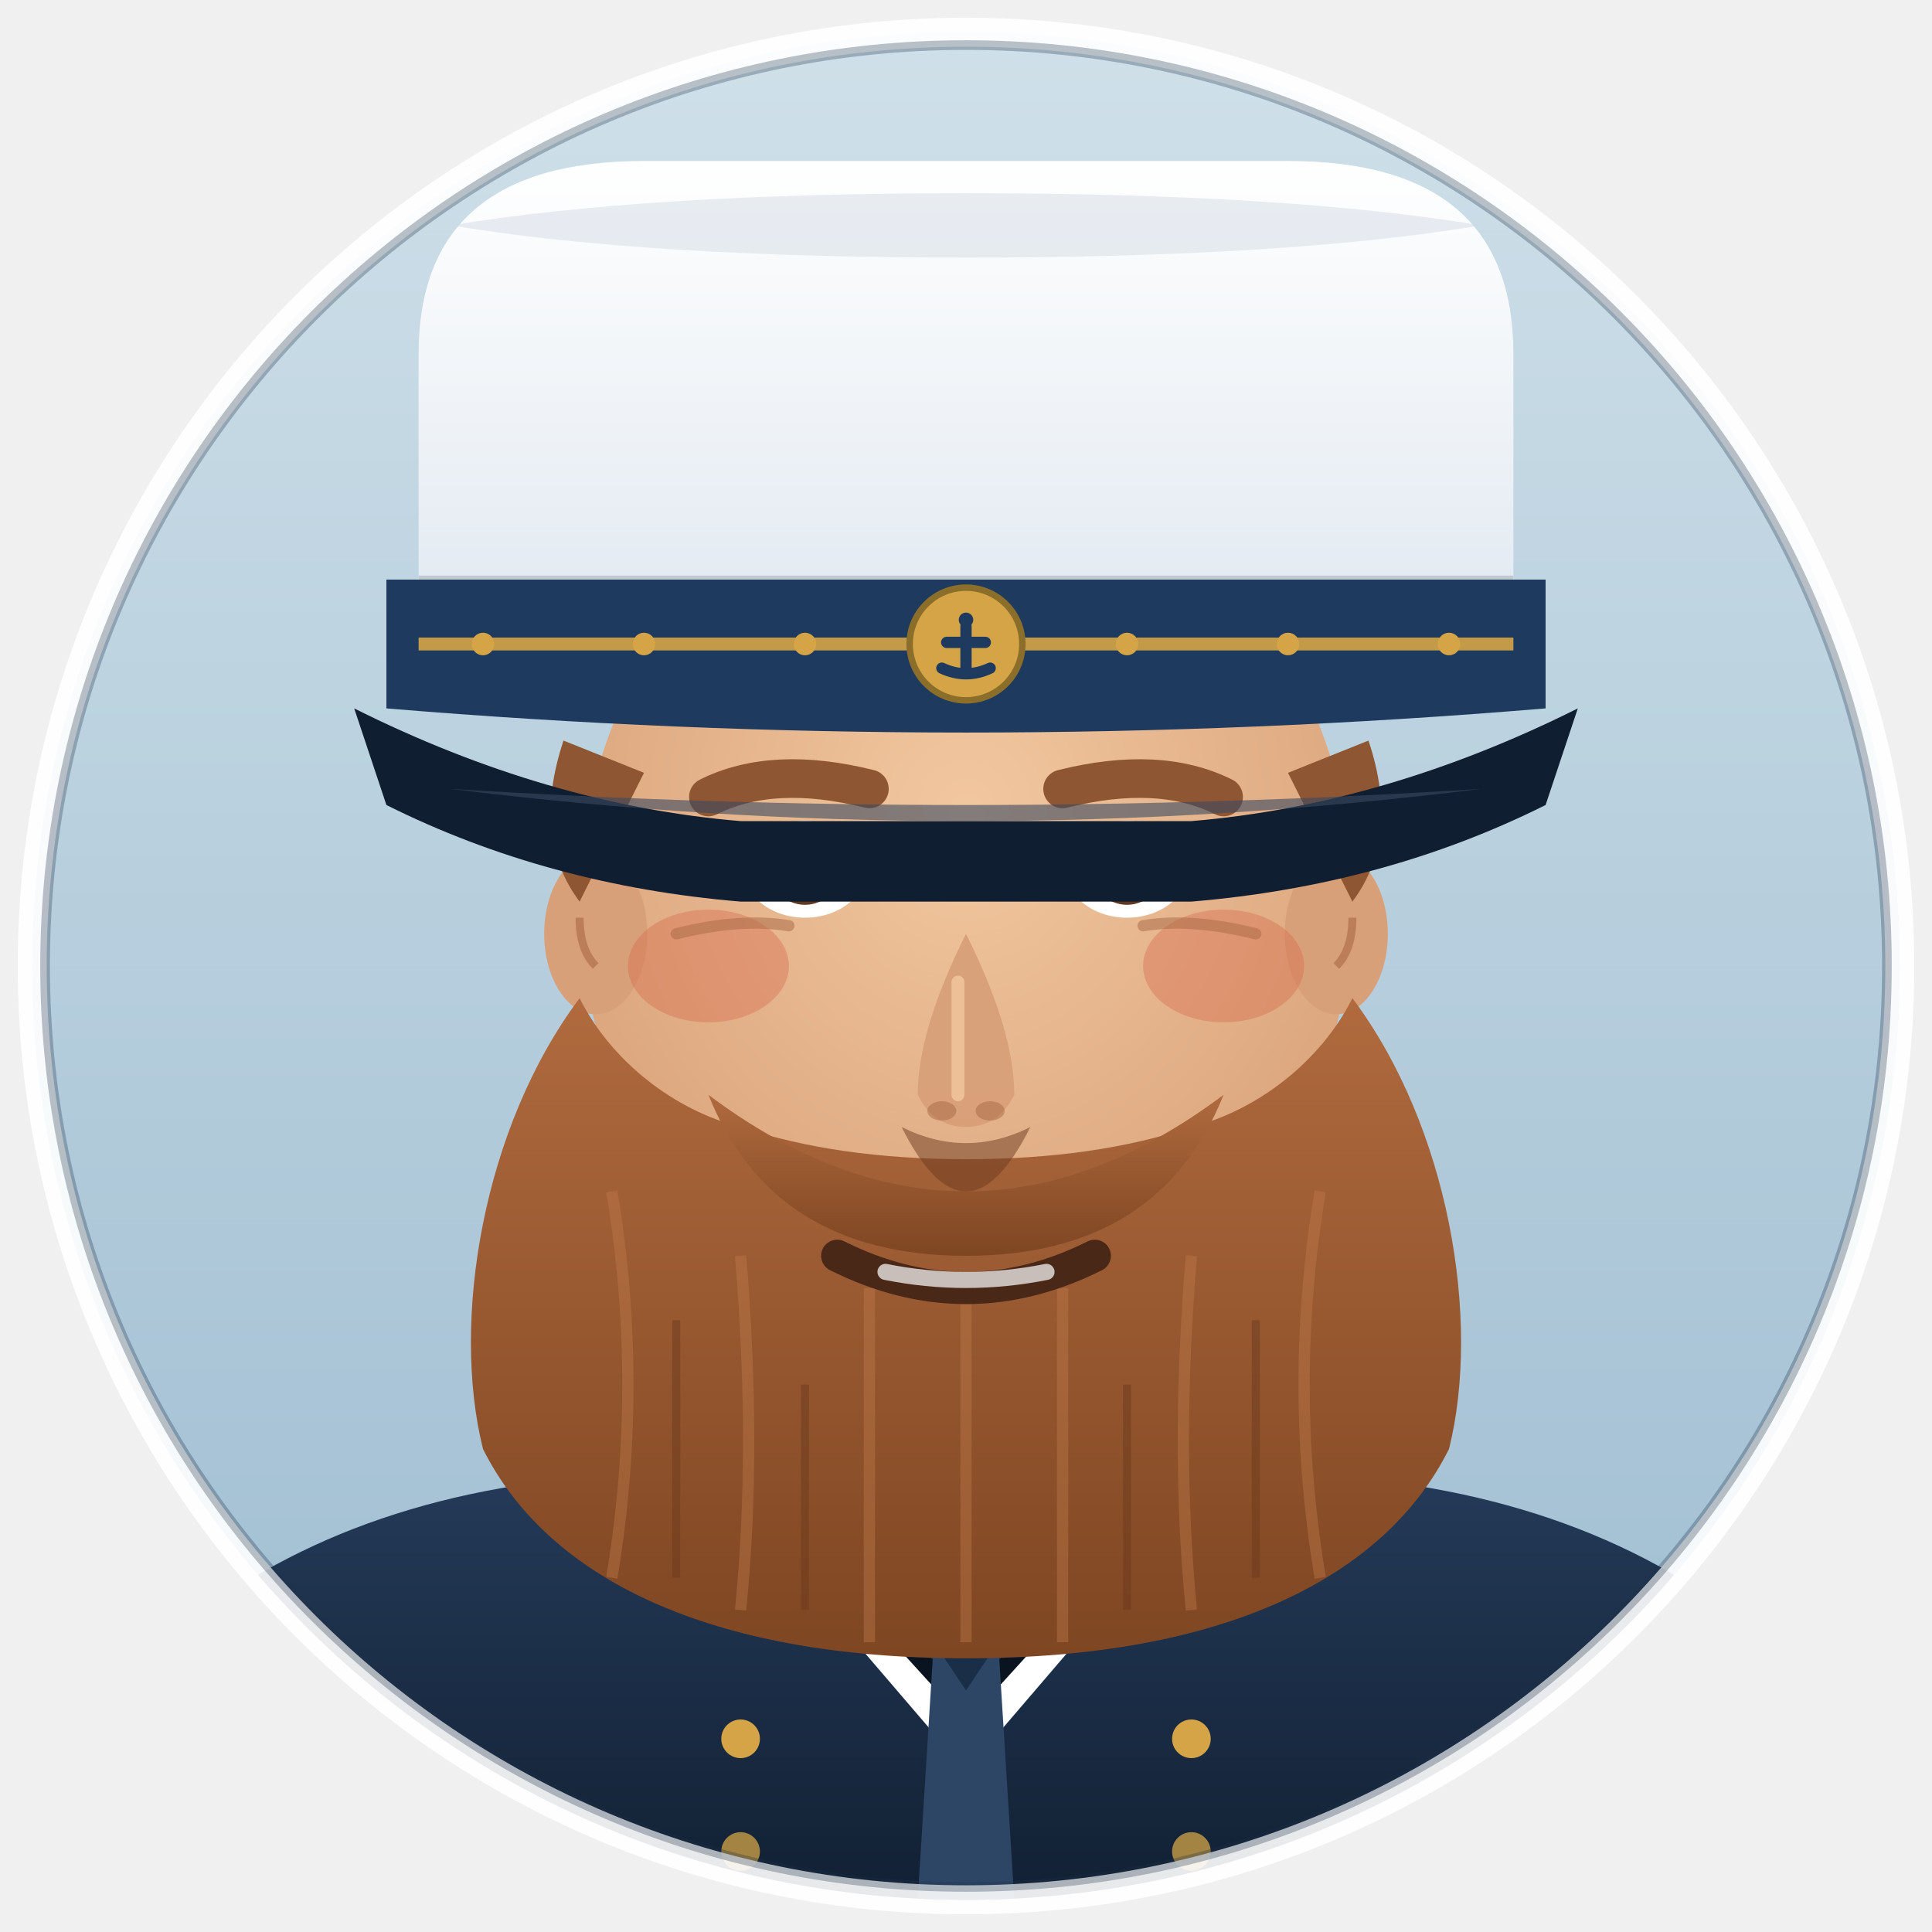
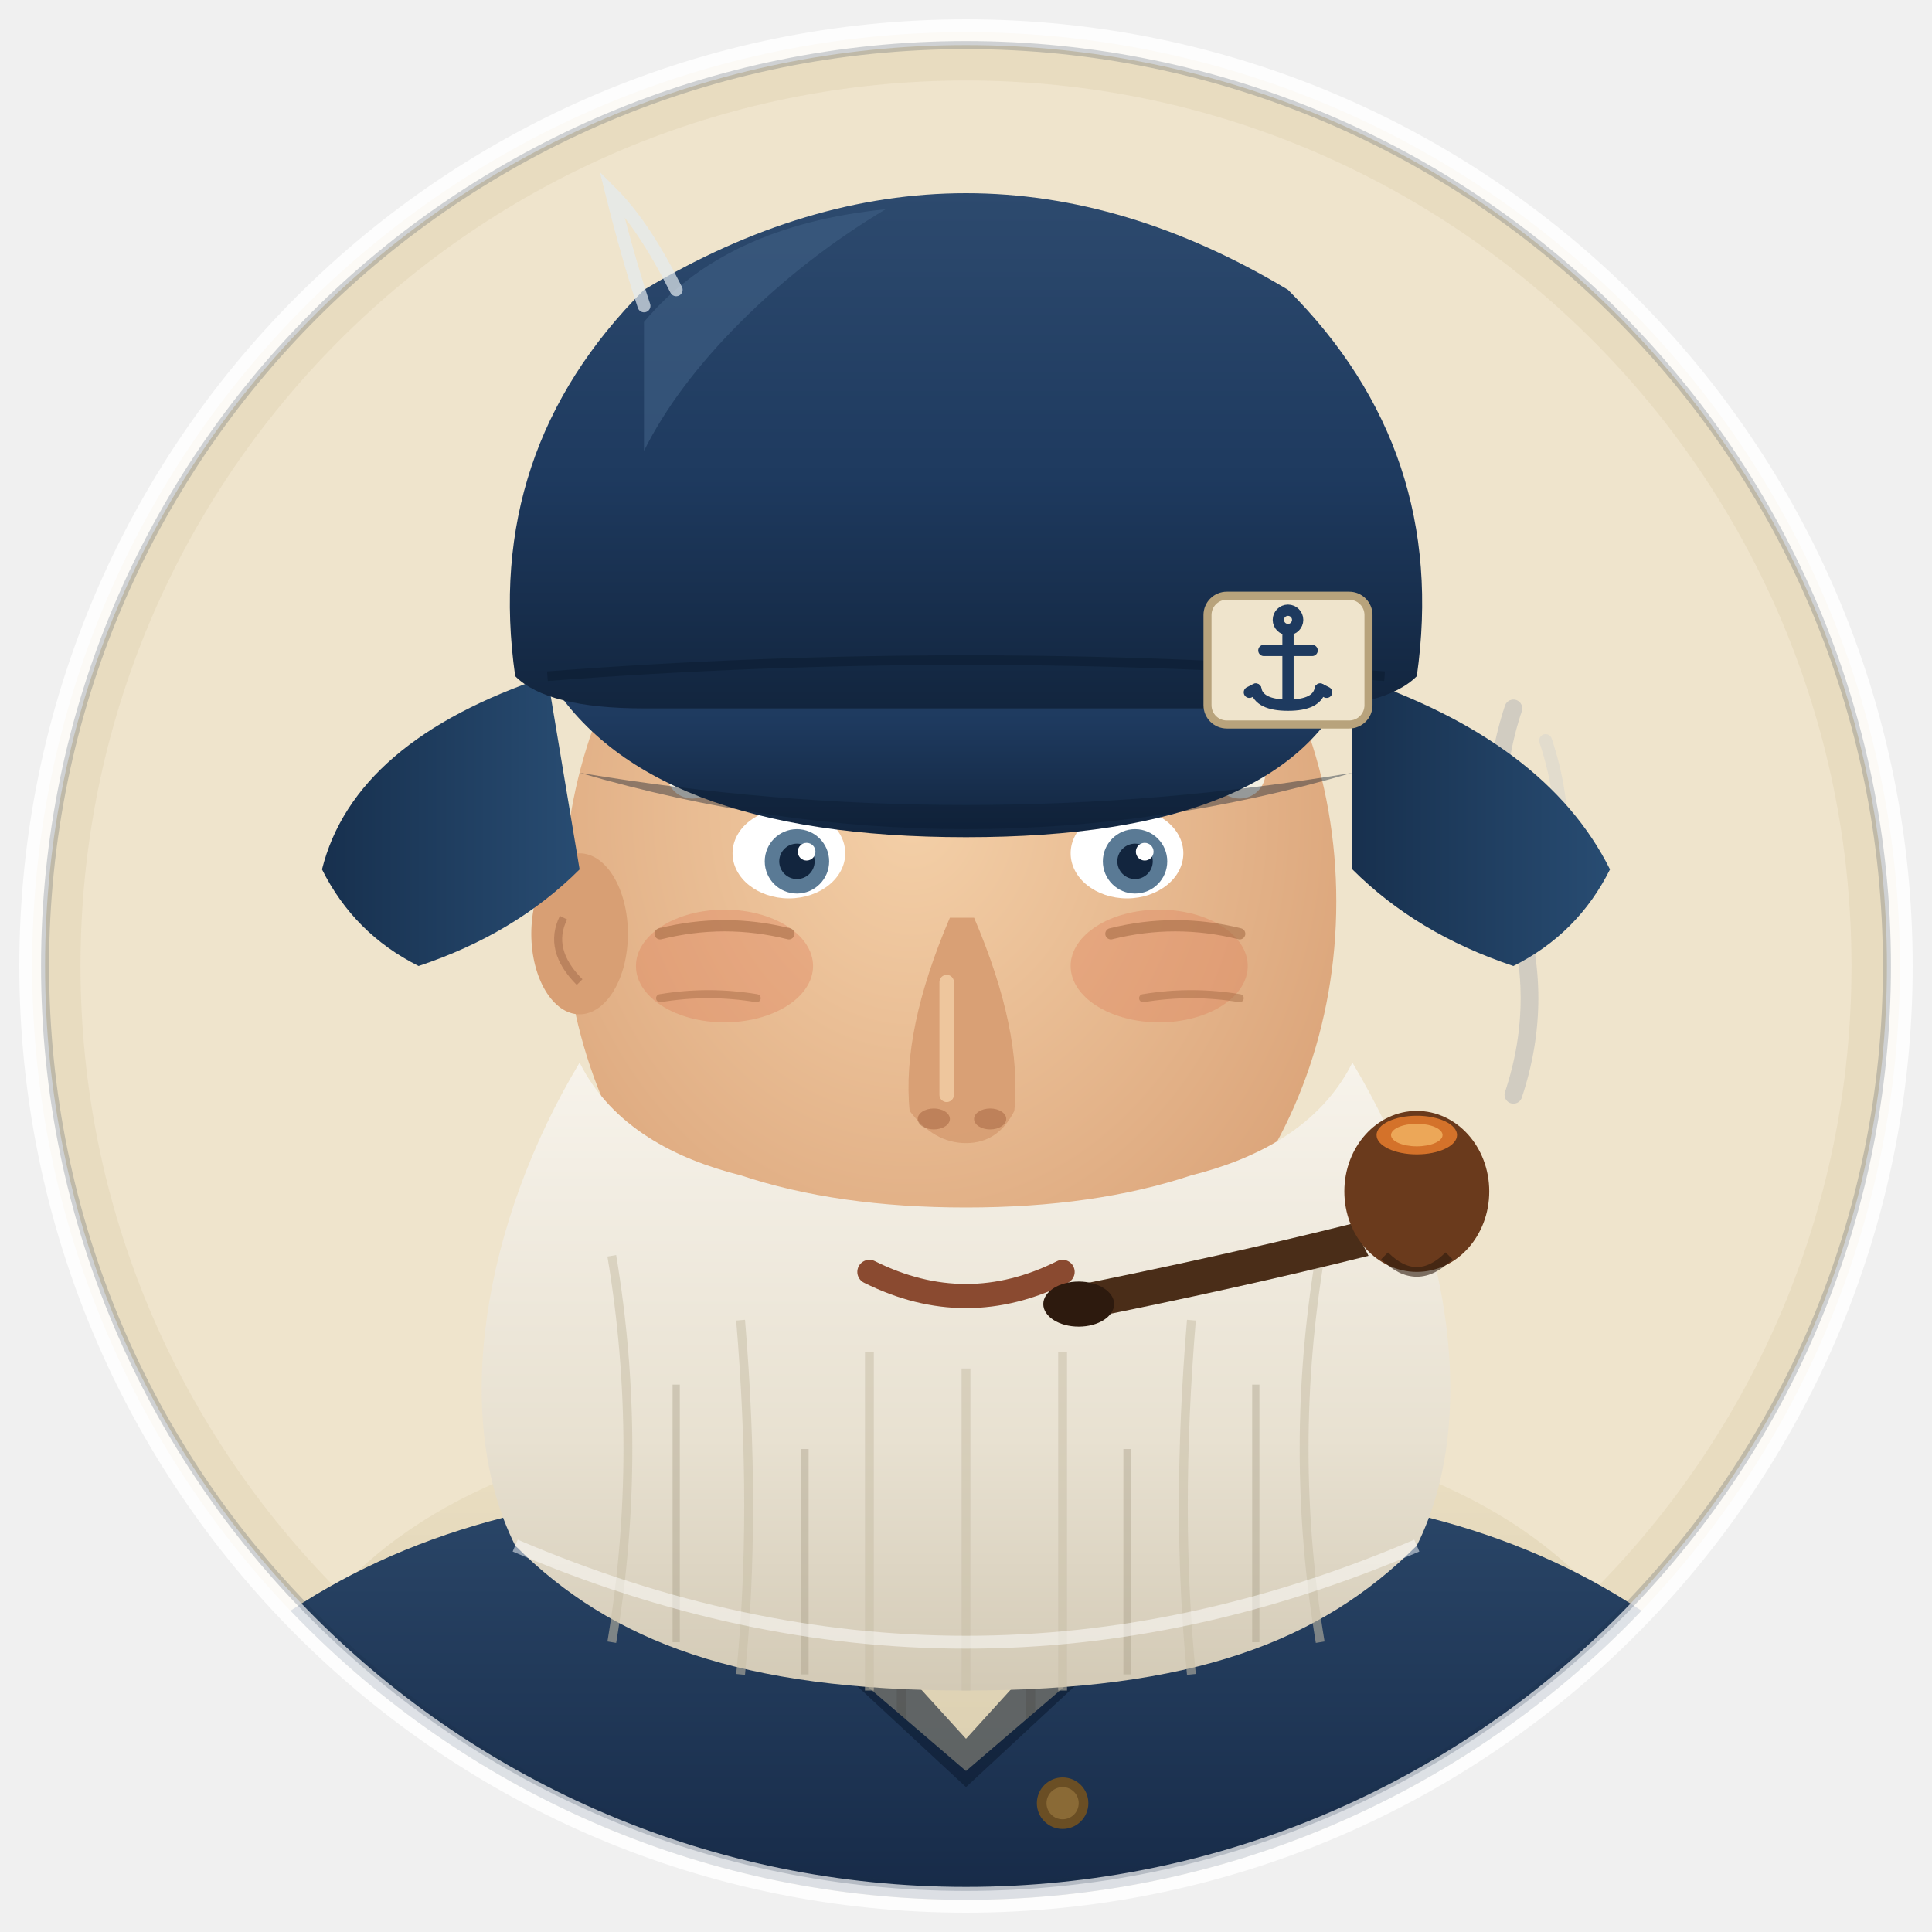
- <svg xmlns="http://www.w3.org/2000/svg" width="120" height="120" viewBox="0 0 120 120" role="img" aria-label="Thorkel — skärgårdsguide">
+ <svg xmlns="http://www.w3.org/2000/svg" width="120" height="120" viewBox="0 0 120 120" role="img" aria-label="Thorkel — skeppare, Möja">
  <defs>
-     <linearGradient id="sky" x1="0.5" y1="0" x2="0.5" y2="1">
-       <stop offset="0%" stop-color="#cfe0e9" />
-       <stop offset="100%" stop-color="#9cbbd0" />
+     <linearGradient id="hat" x1="0.5" y1="0" x2="0.5" y2="1">
+       <stop offset="0%" stop-color="#2d4a6e" />
+       <stop offset="55%" stop-color="#1e3a5f" />
+       <stop offset="100%" stop-color="#12253e" />
    </linearGradient>
-     <linearGradient id="cap-white" x1="0.5" y1="0" x2="0.5" y2="1">
-       <stop offset="0%" stop-color="#ffffff" />
-       <stop offset="100%" stop-color="#e4ebf2" />
+     <linearGradient id="hat-side" x1="0" y1="0.5" x2="1" y2="0.5">
+       <stop offset="0%" stop-color="#17304e" />
+       <stop offset="100%" stop-color="#284c72" />
    </linearGradient>
-     <radialGradient id="skin" cx="50%" cy="40%" r="65%">
-       <stop offset="0%" stop-color="#f2c8a0" />
-       <stop offset="100%" stop-color="#d8a078" />
+     <radialGradient id="skin" cx="45%" cy="40%" r="70%">
+       <stop offset="0%" stop-color="#f4d0a8" />
+       <stop offset="100%" stop-color="#d89f74" />
    </radialGradient>
-     <linearGradient id="beard-tone" x1="0.5" y1="0" x2="0.5" y2="1">
-       <stop offset="0%" stop-color="#b06a3e" />
-       <stop offset="100%" stop-color="#7e4622" />
+     <linearGradient id="beard" x1="0.5" y1="0" x2="0.5" y2="1">
+       <stop offset="0%" stop-color="#f7f3eb" />
+       <stop offset="60%" stop-color="#e8e1d1" />
+       <stop offset="100%" stop-color="#d3cab6" />
    </linearGradient>
    <linearGradient id="jacket" x1="0.5" y1="0" x2="0.5" y2="1">
-       <stop offset="0%" stop-color="#243a58" />
-       <stop offset="100%" stop-color="#101e30" />
+       <stop offset="0%" stop-color="#2a4668" />
+       <stop offset="100%" stop-color="#152845" />
+     </linearGradient>
+     <linearGradient id="sweater" x1="0.5" y1="0" x2="0.5" y2="1">
+       <stop offset="0%" stop-color="#ece0c4" />
+       <stop offset="100%" stop-color="#d4c8a8" />
    </linearGradient>
    <clipPath id="round">
      <circle cx="60" cy="60" r="58" />
    </clipPath>
  </defs>
-   <circle cx="60" cy="60" r="58" fill="url(#sky)" />
+   <circle cx="60" cy="60" r="58" fill="#efe4cc" />
  <g clip-path="url(#round)">
-     <rect x="0" y="106" width="120" height="14" fill="#5d7a92" opacity="0.28" />
-     <path d="M 0 120              L 8 104              Q 18 94 34 92              L 86 92              Q 102 94 112 104              L 120 120 Z" fill="url(#jacket)" />
-     <path d="M 42 92              L 60 108              L 78 92              L 74 92              L 60 105              L 46 92 Z" fill="#0a1420" />
-     <path d="M 48 96              L 60 110              L 72 96              L 70 96              L 60 107              L 50 96 Z" fill="#ffffff" />
-     <path d="M 58 102              L 62 102              L 63 118              L 57 118 Z" fill="#2d4666" />
-     <path d="M 58 102 L 60 105 L 62 102 Z" fill="#1a2e48" />
-     <circle cx="46" cy="108" r="1.2" fill="#d4a446" />
-     <circle cx="74" cy="108" r="1.2" fill="#d4a446" />
-     <circle cx="46" cy="115" r="1.2" fill="#d4a446" opacity="0.75" />
-     <circle cx="74" cy="115" r="1.2" fill="#d4a446" opacity="0.75" />
-     <rect x="52" y="80" width="16" height="16" fill="#d8a078" />
-     <ellipse cx="60" cy="56" rx="24" ry="27" fill="url(#skin)" />
-     <ellipse cx="37" cy="58" rx="3.2" ry="5" fill="#d8a078" />
-     <ellipse cx="83" cy="58" rx="3.2" ry="5" fill="#d8a078" />
-     <path d="M 36 57 Q 36 59 37 60" stroke="#a86844" stroke-width="0.5" fill="none" opacity="0.6" />
-     <path d="M 84 57 Q 84 59 83 60" stroke="#a86844" stroke-width="0.5" fill="none" opacity="0.6" />
-     <path d="M 35 46 Q 33 52 36 56 Q 38 52 40 48 Z" fill="#8e5632" />
-     <path d="M 85 46 Q 87 52 84 56 Q 82 52 80 48 Z" fill="#8e5632" />
-     <ellipse cx="44" cy="60" rx="5" ry="3.5" fill="#d6694c" opacity="0.4" />
-     <ellipse cx="76" cy="60" rx="5" ry="3.5" fill="#d6694c" opacity="0.4" />
-     <ellipse cx="50" cy="54" rx="3.8" ry="3" fill="#ffffff" />
-     <ellipse cx="70" cy="54" rx="3.8" ry="3" fill="#ffffff" />
-     <circle cx="50" cy="54" r="2.2" fill="#5e3a24" />
-     <circle cx="70" cy="54" r="2.2" fill="#5e3a24" />
-     <circle cx="50" cy="54" r="1.3" fill="#1a0e06" />
-     <circle cx="70" cy="54" r="1.3" fill="#1a0e06" />
-     <circle cx="50.7" cy="53.3" r="0.6" fill="#ffffff" />
-     <circle cx="70.7" cy="53.3" r="0.6" fill="#ffffff" />
-     <path d="M 44 49.5 Q 48 47.5 54 49" stroke="#8e5632" stroke-width="2.4" fill="none" stroke-linecap="round" />
-     <path d="M 66 49 Q 72 47.5 76 49.5" stroke="#8e5632" stroke-width="2.4" fill="none" stroke-linecap="round" />
-     <path d="M 42 58 Q 46 57 49 57.5" stroke="#a86844" stroke-width="0.7" fill="none" stroke-linecap="round" opacity="0.5" />
-     <path d="M 71 57.5 Q 74 57 78 58" stroke="#a86844" stroke-width="0.7" fill="none" stroke-linecap="round" opacity="0.5" />
-     <path d="M 60 58              Q 57 64 57 68              Q 58 70 60 70              Q 62 70 63 68              Q 63 64 60 58 Z" fill="#d8a078" opacity="0.95" />
-     <ellipse cx="58.5" cy="69" rx="0.9" ry="0.6" fill="#a86844" opacity="0.5" />
-     <ellipse cx="61.5" cy="69" rx="0.9" ry="0.6" fill="#a86844" opacity="0.5" />
-     <path d="M 59.5 61 Q 59.5 65 59.5 68" stroke="#f2c8a0" stroke-width="0.8" fill="none" stroke-linecap="round" opacity="0.8" />
-     <path d="M 36 62              C 30 70 28 82 30 90              C 34 98 44 103 60 103              C 76 103 86 98 90 90              C 92 82 90 70 84 62              C 82 66 78 69 74 70              Q 68 72 60 72              Q 52 72 46 70              C 42 69 38 66 36 62 Z" fill="url(#beard-tone)" />
-     <g stroke="#c07a4a" stroke-width="0.7" fill="none" opacity="0.4">
-       <path d="M 38 74 Q 40 86 38 98" />
-       <path d="M 46 78 Q 47 90 46 100" />
-       <path d="M 54 80 Q 54 92 54 102" />
-       <path d="M 60 81 Q 60 92 60 102" />
-       <path d="M 66 80 Q 66 92 66 102" />
-       <path d="M 74 78 Q 73 90 74 100" />
-       <path d="M 82 74 Q 80 86 82 98" />
+     <circle cx="60" cy="60" r="58" fill="none" stroke="#c9b68a" stroke-width="6" opacity="0.18" />
+     <path d="M 20 120 L 20 100 Q 28 90 48 88 L 72 88 Q 92 90 100 100 L 100 120 Z" fill="url(#sweater)" />
+     <g stroke="#bca984" stroke-width="0.6" opacity="0.55">
+       <line x1="32" y1="95" x2="32" y2="120" />
+       <line x1="38" y1="95" x2="38" y2="120" />
+       <line x1="44" y1="94" x2="44" y2="120" />
+       <line x1="50" y1="93" x2="50" y2="120" />
+       <line x1="56" y1="93" x2="56" y2="120" />
+       <line x1="64" y1="93" x2="64" y2="120" />
+       <line x1="70" y1="93" x2="70" y2="120" />
+       <line x1="76" y1="94" x2="76" y2="120" />
+       <line x1="82" y1="95" x2="82" y2="120" />
+       <line x1="88" y1="95" x2="88" y2="120" />
    </g>
-     <g stroke="#6c3a1e" stroke-width="0.5" fill="none" opacity="0.5">
-       <path d="M 42 82 Q 42 92 42 98" />
-       <path d="M 78 82 Q 78 92 78 98" />
-       <path d="M 50 86 Q 50 96 50 100" />
-       <path d="M 70 86 Q 70 96 70 100" />
+     <path d="M 50 90 Q 60 85 70 90 L 70 96 Q 60 92 50 96 Z" fill="#e4d7b8" stroke="#b8a37c" stroke-width="0.4" />
+     <path d="M 8 120              L 12 105              Q 22 95 38 93              L 46 98              L 60 110              L 74 98              L 82 93              Q 98 95 108 105              L 112 120 Z" fill="url(#jacket)" />
+     <path d="M 46 98 L 60 111 L 74 98 L 70 97 L 60 108 L 50 97 Z" fill="#0c1a30" opacity="0.6" />
+     <circle cx="66" cy="112" r="1.6" fill="#6a4e24" />
+     <circle cx="66" cy="112" r="1.0" fill="#8a6a36" />
+     <path d="M 48 82 L 72 82 L 70 92 L 50 92 Z" fill="#d89f74" />
+     <ellipse cx="59" cy="56" rx="24" ry="28" fill="url(#skin)" />
+     <ellipse cx="36" cy="58" rx="3" ry="5" fill="#d89f74" />
+     <path d="M 35 57 Q 34 59 36 61" stroke="#a87050" stroke-width="0.5" fill="none" opacity="0.6" />
+     <ellipse cx="45" cy="60" rx="5.5" ry="3.5" fill="#dc7c55" opacity="0.35" />
+     <ellipse cx="72" cy="60" rx="5.5" ry="3.5" fill="#dc7c55" opacity="0.35" />
+     <path d="M 41 58 Q 45 57 49 58" stroke="#a06842" stroke-width="0.7" fill="none" stroke-linecap="round" opacity="0.55" />
+     <path d="M 69 58 Q 73 57 77 58" stroke="#a06842" stroke-width="0.7" fill="none" stroke-linecap="round" opacity="0.55" />
+     <path d="M 41 62 Q 44 61.5 47 62" stroke="#a06842" stroke-width="0.5" fill="none" stroke-linecap="round" opacity="0.45" />
+     <path d="M 71 62 Q 74 61.5 77 62" stroke="#a06842" stroke-width="0.5" fill="none" stroke-linecap="round" opacity="0.45" />
+     <path d="M 50 44 Q 59 42 68 44" stroke="#a87050" stroke-width="0.5" fill="none" opacity="0.35" />
+     <ellipse cx="49" cy="53" rx="3.5" ry="2.8" fill="#ffffff" />
+     <ellipse cx="70" cy="53" rx="3.5" ry="2.8" fill="#ffffff" />
+     <circle cx="49.5" cy="53.5" r="2.0" fill="#5a7a95" />
+     <circle cx="70.5" cy="53.5" r="2.0" fill="#5a7a95" />
+     <circle cx="49.5" cy="53.5" r="1.1" fill="#12253e" />
+     <circle cx="70.5" cy="53.5" r="1.1" fill="#12253e" />
+     <circle cx="50.1" cy="52.9" r="0.55" fill="#ffffff" />
+     <circle cx="71.1" cy="52.9" r="0.55" fill="#ffffff" />
+     <path d="M 43 48 Q 48 45 55 48" stroke="#f4efe1" stroke-width="3.2" fill="none" stroke-linecap="round" />
+     <path d="M 65 48 Q 72 45 77 48" stroke="#f4efe1" stroke-width="3.2" fill="none" stroke-linecap="round" />
+     <path d="M 44 47.5 Q 48 45.5 52 47" stroke="#c8bfa8" stroke-width="0.8" fill="none" stroke-linecap="round" />
+     <path d="M 68 47.5 Q 72 45.5 76 47" stroke="#c8bfa8" stroke-width="0.8" fill="none" stroke-linecap="round" />
+     <path d="M 59 57 Q 56 64 56.5 69 Q 58 71 60 71 Q 62 71 63 69 Q 63.5 64 60.5 57 Z" fill="#d89f74" opacity="0.98" />
+     <ellipse cx="58" cy="69.5" rx="1" ry="0.65" fill="#a86844" opacity="0.55" />
+     <ellipse cx="61.5" cy="69.5" rx="1" ry="0.65" fill="#a86844" opacity="0.55" />
+     <path d="M 58.8 61 Q 58.8 65 58.8 68" stroke="#f4d0a8" stroke-width="0.9" fill="none" stroke-linecap="round" opacity="0.8" />
+     <path d="M 42 72              Q 50 77 60 76              Q 70 77 78 72              Q 76 82 60 82              Q 44 82 42 72 Z" fill="url(#beard)" />
+     <path d="M 58 76 Q 60 80 62 76" stroke="#c8bfa8" stroke-width="0.5" fill="none" opacity="0.5" />
+     <path d="M 36 66              C 30 76 28 88 32 96              C 38 102 46 105 60 105              C 74 105 82 102 88 96              C 92 88 90 76 84 66              C 82 70 78 72 74 73              Q 68 75 60 75              Q 52 75 46 73              C 42 72 38 70 36 66 Z" fill="url(#beard)" />
+     <g stroke="#c8bfa8" stroke-width="0.55" fill="none" opacity="0.55">
+       <path d="M 38 78 Q 40 90 38 102" />
+       <path d="M 46 82 Q 47 94 46 104" />
+       <path d="M 54 84 Q 54 96 54 105" />
+       <path d="M 60 85 Q 60 96 60 105" />
+       <path d="M 66 84 Q 66 96 66 105" />
+       <path d="M 74 82 Q 73 94 74 104" />
+       <path d="M 82 78 Q 80 90 82 102" />
    </g>
-     <path d="M 44 68              Q 52 74 60 74              Q 68 74 76 68              Q 72 78 60 78              Q 48 78 44 68 Z" fill="url(#beard-tone)" />
-     <path d="M 56 70 Q 60 72 64 70 Q 62 74 60 74 Q 58 74 56 70 Z" fill="#6c3a1e" opacity="0.5" />
-     <path d="M 52 78 Q 60 82 68 78" stroke="#4a2818" stroke-width="2" fill="none" stroke-linecap="round" />
-     <path d="M 55 79 Q 60 80 65 79" stroke="#ffffff" stroke-width="1" fill="none" stroke-linecap="round" opacity="0.7" />
-     <path d="M 26 36              L 26 22              Q 26 10 40 10              L 80 10              Q 94 10 94 22              L 94 36 Z" fill="url(#cap-white)" />
-     <path d="M 28 14 Q 40 12 60 12 Q 80 12 92 14 Q 80 16 60 16 Q 40 16 28 14 Z" fill="#cfd8e2" opacity="0.45" />
-     <path d="M 26 36 L 94 36" stroke="#c0c8d0" stroke-width="0.5" />
-     <path d="M 24 36              L 24 44              Q 60 47 96 44              L 96 36 Z" fill="#1e3a5f" />
-     <path d="M 26 40 L 94 40" stroke="#d4a446" stroke-width="0.8" fill="none" opacity="0.9" />
-     <g fill="#d4a446">
-       <circle cx="30" cy="40" r="0.7" />
-       <circle cx="40" cy="40" r="0.7" />
-       <circle cx="50" cy="40" r="0.7" />
-       <circle cx="70" cy="40" r="0.7" />
-       <circle cx="80" cy="40" r="0.7" />
-       <circle cx="90" cy="40" r="0.7" />
+     <g stroke="#a59c84" stroke-width="0.45" fill="none" opacity="0.4">
+       <path d="M 42 86 Q 42 96 42 102" />
+       <path d="M 78 86 Q 78 96 78 102" />
+       <path d="M 50 90 Q 50 100 50 104" />
+       <path d="M 70 90 Q 70 100 70 104" />
    </g>
-     <g transform="translate(60, 40)">
-       <circle cx="0" cy="0" r="3.5" fill="#d4a446" />
-       <circle cx="0" cy="0" r="3.5" fill="none" stroke="#8a6e2a" stroke-width="0.4" />
-       <g stroke="#1e3a5f" stroke-width="0.7" fill="none" stroke-linecap="round">
-         <circle cx="0" cy="-1.5" r="0.45" fill="#1e3a5f" stroke="none" />
-         <line x1="0" y1="-1.1" x2="0" y2="1.6" />
-         <line x1="-1.2" y1="-0.1" x2="1.2" y2="-0.1" />
-         <path d="M -1.5 1.5 Q 0 2.2 1.5 1.5" />
+     <path d="M 32 96 Q 60 108 88 96" stroke="#ffffff" stroke-width="0.8" fill="none" opacity="0.5" />
+     <path d="M 54 79 Q 60 82 66 79" stroke="#8a4a30" stroke-width="1.5" fill="none" stroke-linecap="round" />
+     <path d="M 94 68 Q 96 62 94 56 Q 92 50 94 44" stroke="#b8b8b8" stroke-width="1.1" fill="none" stroke-linecap="round" opacity="0.55" />
+     <path d="M 96 58 Q 98 52 96 46" stroke="#cfcfcf" stroke-width="0.8" fill="none" stroke-linecap="round" opacity="0.4" />
+     <path d="M 66 80 Q 76 78 84 76 L 85 78 Q 77 80 67 82 Z" fill="#4a2d18" />
+     <ellipse cx="67" cy="81" rx="2.2" ry="1.4" fill="#2d1a0e" />
+     <ellipse cx="88" cy="74" rx="4.5" ry="5" fill="#6a3a1c" />
+     <ellipse cx="88" cy="74" rx="4.5" ry="5" fill="url(#hat-side)" opacity="0.0" />
+     <ellipse cx="88" cy="70.5" rx="2.5" ry="1.2" fill="#d4722a" />
+     <ellipse cx="88" cy="70.5" rx="1.6" ry="0.7" fill="#f0b060" opacity="0.85" />
+     <path d="M 86 78 Q 88 80 90 78" stroke="#2d1a0e" stroke-width="0.6" fill="none" opacity="0.6" />
+     <path d="M 84 42              Q 96 46 100 54              Q 98 58 94 60              Q 88 58 84 54 Z" fill="url(#hat-side)" />
+     <path d="M 34 42              Q 22 46 20 54              Q 22 58 26 60              Q 32 58 36 54 Z" fill="url(#hat-side)" />
+     <path d="M 34 42              Q 40 36 60 36              Q 80 36 84 42              Q 80 52 60 52              Q 40 52 34 42 Z" fill="url(#hat)" />
+     <path d="M 32 42              Q 30 28 40 18              Q 50 12 60 12              Q 70 12 80 18              Q 90 28 88 42              Q 86 44 80 44              L 40 44              Q 34 44 32 42 Z" fill="url(#hat)" />
+     <path d="M 40 20 Q 45 14 55 13 Q 50 16 46 20 Q 42 24 40 28 Z" fill="#3e5e82" opacity="0.65" />
+     <path d="M 36 48 Q 60 55 84 48 Q 60 52 36 48 Z" fill="#0a1a2e" opacity="0.4" />
+     <path d="M 34 42 Q 60 40 86 42" stroke="#0a1a2e" stroke-width="0.6" fill="none" opacity="0.5" />
+     <path d="M 42 18 Q 40 14 38 12 Q 39 16 40 19" stroke="#e4ebf0" stroke-width="0.8" fill="none" stroke-linecap="round" opacity="0.7" />
+     <g transform="translate(80, 41)">
+       <rect x="-5" y="-4" width="10" height="8" rx="1.2" fill="#efe4cc" stroke="#b8a37c" stroke-width="0.5" />
+       <g stroke="#1e3a5f" stroke-width="0.7" fill="none" stroke-linecap="round" stroke-linejoin="round">
+         <circle cx="0" cy="-2.5" r="0.6" fill="none" />
+         <line x1="0" y1="-1.9" x2="0" y2="2.4" />
+         <line x1="-1.5" y1="-0.6" x2="1.5" y2="-0.6" />
+         <path d="M -2 1.8 Q -1.8 2.8 0 2.8 Q 1.8 2.8 2 1.8" />
+         <line x1="-2" y1="1.8" x2="-2.4" y2="2" />
+         <line x1="2" y1="1.8" x2="2.4" y2="2" />
      </g>
    </g>
-     <path d="M 22 44              Q 34 50 46 51              L 74 51              Q 86 50 98 44              L 96 50              Q 86 55 74 56              L 46 56              Q 34 55 24 50 Z" fill="#0f1e30" />
-     <path d="M 28 49 Q 60 53 92 49 Q 60 51 28 49 Z" fill="#3a4a60" opacity="0.6" />
  </g>
-   <circle cx="60" cy="60" r="58" fill="none" stroke="#ffffff" stroke-width="1.8" opacity="0.9" />
-   <circle cx="60" cy="60" r="57.2" fill="none" stroke="#1a2e48" stroke-width="0.6" opacity="0.3" />
+   <circle cx="60" cy="60" r="58" fill="none" stroke="#ffffff" stroke-width="1.6" opacity="0.85" />
+   <circle cx="60" cy="60" r="57.2" fill="none" stroke="#1a2e48" stroke-width="0.5" opacity="0.2" />
</svg>
